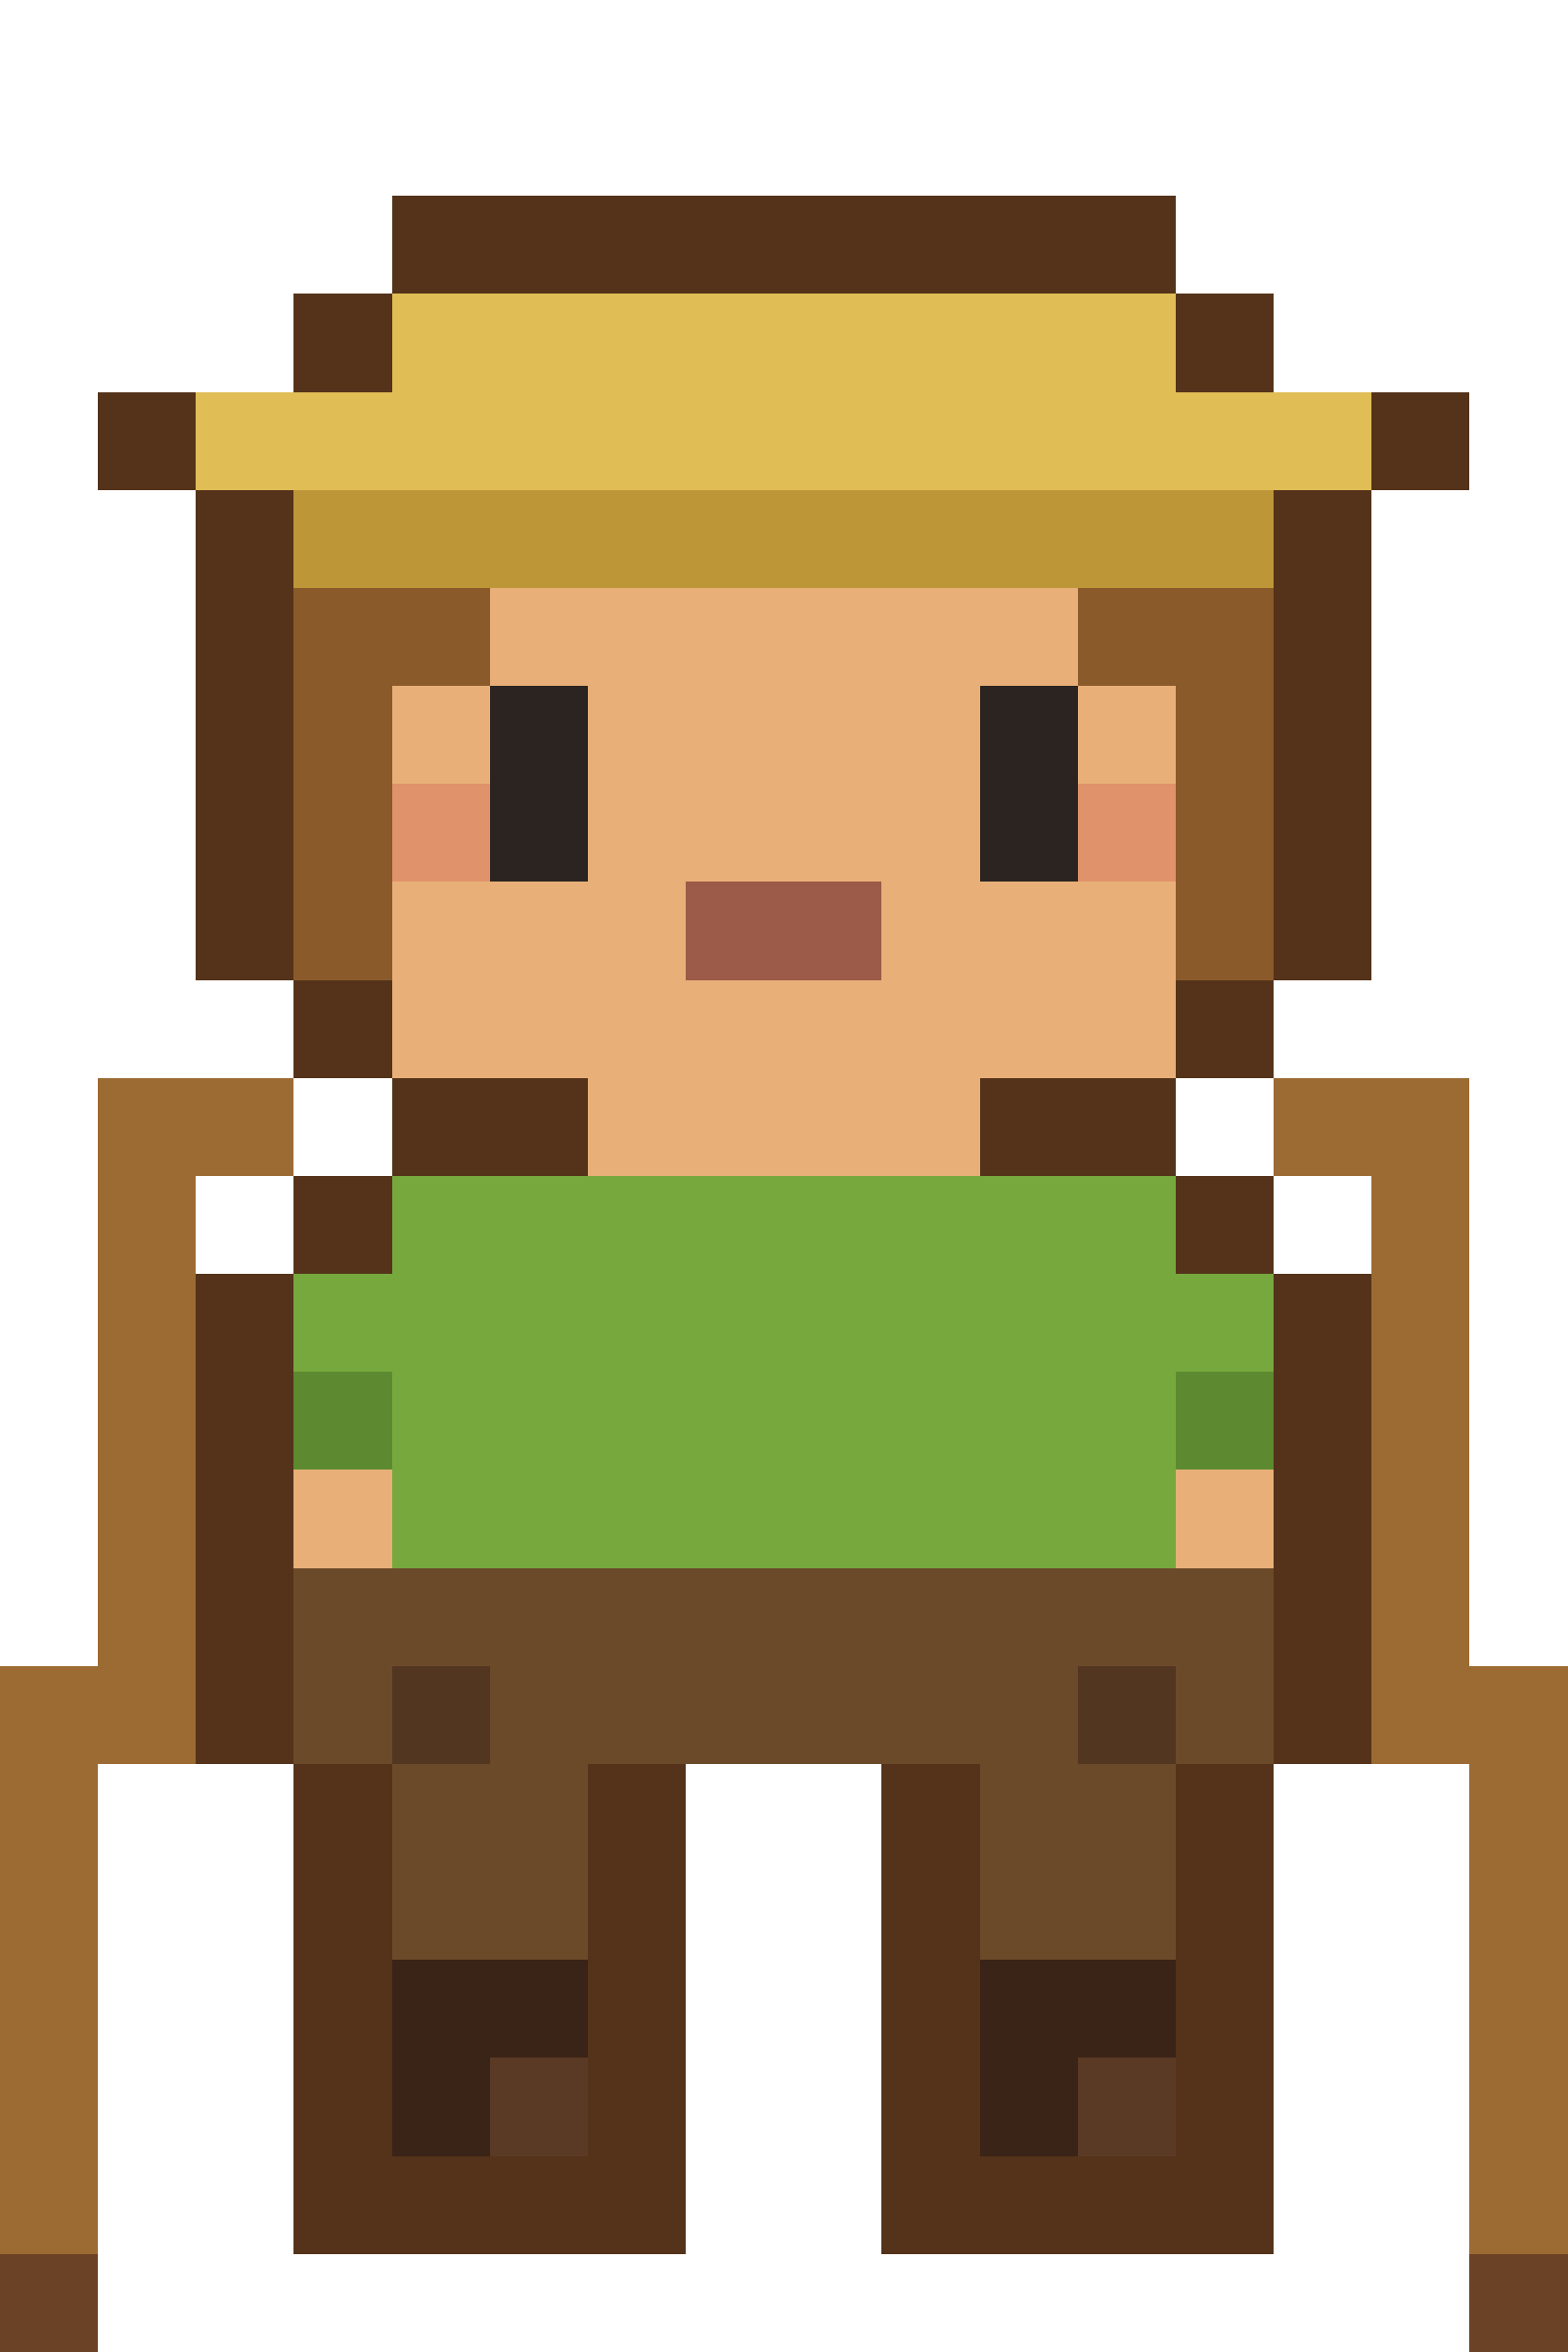
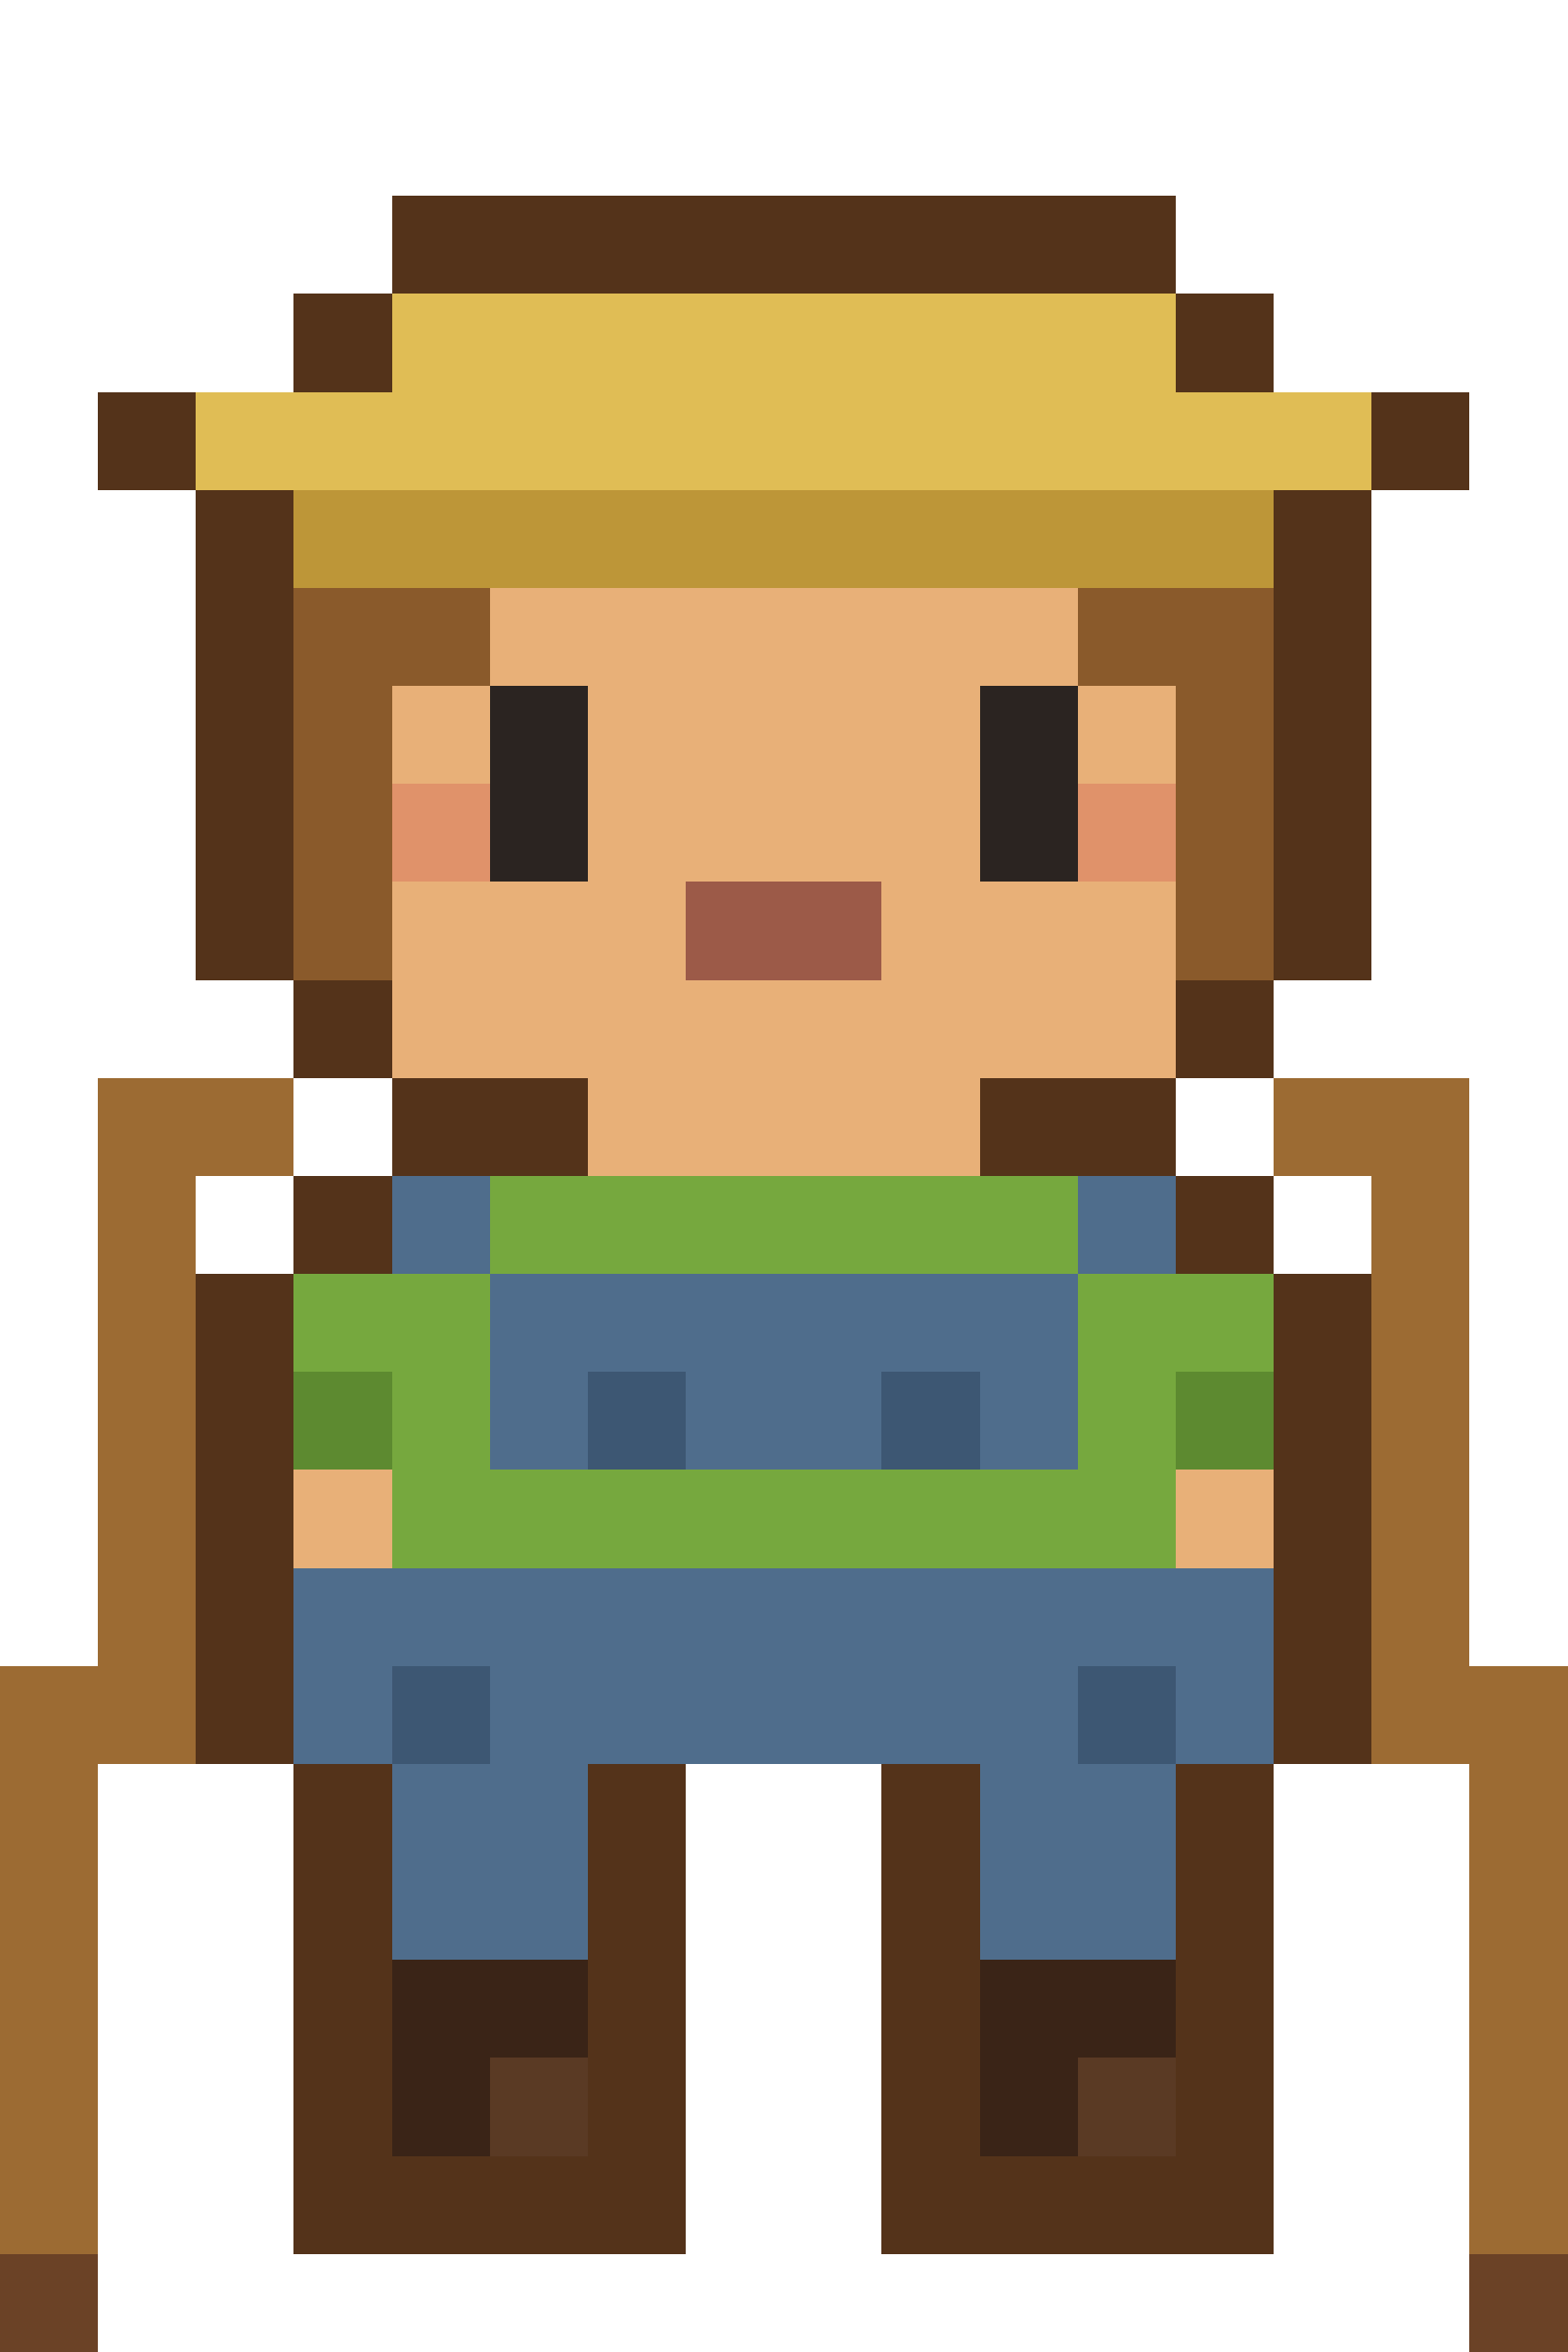
<svg xmlns="http://www.w3.org/2000/svg" viewBox="0 0 16 24" width="16" height="24" shape-rendering="crispEdges" aria-hidden="true" focusable="false">
  <rect x="4" y="2" width="1" height="1" fill="#54331a" />
  <rect x="5" y="2" width="1" height="1" fill="#54331a" />
  <rect x="6" y="2" width="1" height="1" fill="#54331a" />
  <rect x="7" y="2" width="1" height="1" fill="#54331a" />
  <rect x="8" y="2" width="1" height="1" fill="#54331a" />
  <rect x="9" y="2" width="1" height="1" fill="#54331a" />
  <rect x="10" y="2" width="1" height="1" fill="#54331a" />
  <rect x="11" y="2" width="1" height="1" fill="#54331a" />
  <rect x="3" y="3" width="1" height="1" fill="#54331a" />
  <rect x="4" y="3" width="1" height="1" fill="#e0bd55" />
  <rect x="5" y="3" width="1" height="1" fill="#e0bd55" />
  <rect x="6" y="3" width="1" height="1" fill="#e0bd55" />
  <rect x="7" y="3" width="1" height="1" fill="#e0bd55" />
  <rect x="8" y="3" width="1" height="1" fill="#e0bd55" />
  <rect x="9" y="3" width="1" height="1" fill="#e0bd55" />
  <rect x="10" y="3" width="1" height="1" fill="#e0bd55" />
  <rect x="11" y="3" width="1" height="1" fill="#e0bd55" />
  <rect x="12" y="3" width="1" height="1" fill="#54331a" />
  <rect x="1" y="4" width="1" height="1" fill="#54331a" />
  <rect x="2" y="4" width="1" height="1" fill="#e0bd55" />
  <rect x="3" y="4" width="1" height="1" fill="#e0bd55" />
  <rect x="4" y="4" width="1" height="1" fill="#e0bd55" />
  <rect x="5" y="4" width="1" height="1" fill="#e0bd55" />
  <rect x="6" y="4" width="1" height="1" fill="#e0bd55" />
  <rect x="7" y="4" width="1" height="1" fill="#e0bd55" />
  <rect x="8" y="4" width="1" height="1" fill="#e0bd55" />
  <rect x="9" y="4" width="1" height="1" fill="#e0bd55" />
  <rect x="10" y="4" width="1" height="1" fill="#e0bd55" />
  <rect x="11" y="4" width="1" height="1" fill="#e0bd55" />
  <rect x="12" y="4" width="1" height="1" fill="#e0bd55" />
  <rect x="13" y="4" width="1" height="1" fill="#e0bd55" />
  <rect x="14" y="4" width="1" height="1" fill="#54331a" />
  <rect x="2" y="5" width="1" height="1" fill="#54331a" />
  <rect x="3" y="5" width="1" height="1" fill="#bd9638" />
  <rect x="4" y="5" width="1" height="1" fill="#bd9638" />
  <rect x="5" y="5" width="1" height="1" fill="#bd9638" />
  <rect x="6" y="5" width="1" height="1" fill="#bd9638" />
  <rect x="7" y="5" width="1" height="1" fill="#bd9638" />
  <rect x="8" y="5" width="1" height="1" fill="#bd9638" />
  <rect x="9" y="5" width="1" height="1" fill="#bd9638" />
  <rect x="10" y="5" width="1" height="1" fill="#bd9638" />
  <rect x="11" y="5" width="1" height="1" fill="#bd9638" />
  <rect x="12" y="5" width="1" height="1" fill="#bd9638" />
  <rect x="13" y="5" width="1" height="1" fill="#54331a" />
  <rect x="2" y="6" width="1" height="1" fill="#54331a" />
  <rect x="3" y="6" width="1" height="1" fill="#8a5a2b" />
  <rect x="4" y="6" width="1" height="1" fill="#8a5a2b" />
  <rect x="5" y="6" width="1" height="1" fill="#e8b078" />
  <rect x="6" y="6" width="1" height="1" fill="#e8b078" />
  <rect x="7" y="6" width="1" height="1" fill="#e8b078" />
  <rect x="8" y="6" width="1" height="1" fill="#e8b078" />
  <rect x="9" y="6" width="1" height="1" fill="#e8b078" />
  <rect x="10" y="6" width="1" height="1" fill="#e8b078" />
  <rect x="11" y="6" width="1" height="1" fill="#8a5a2b" />
  <rect x="12" y="6" width="1" height="1" fill="#8a5a2b" />
  <rect x="13" y="6" width="1" height="1" fill="#54331a" />
  <rect x="2" y="7" width="1" height="1" fill="#54331a" />
  <rect x="3" y="7" width="1" height="1" fill="#8a5a2b" />
  <rect x="4" y="7" width="1" height="1" fill="#e8b078" />
  <rect x="5" y="7" width="1" height="1" fill="#2b2421" />
  <rect x="6" y="7" width="1" height="1" fill="#e8b078" />
  <rect x="7" y="7" width="1" height="1" fill="#e8b078" />
  <rect x="8" y="7" width="1" height="1" fill="#e8b078" />
  <rect x="9" y="7" width="1" height="1" fill="#e8b078" />
  <rect x="10" y="7" width="1" height="1" fill="#2b2421" />
  <rect x="11" y="7" width="1" height="1" fill="#e8b078" />
  <rect x="12" y="7" width="1" height="1" fill="#8a5a2b" />
  <rect x="13" y="7" width="1" height="1" fill="#54331a" />
  <rect x="2" y="8" width="1" height="1" fill="#54331a" />
  <rect x="3" y="8" width="1" height="1" fill="#8a5a2b" />
  <rect x="4" y="8" width="1" height="1" fill="#e0926a" />
  <rect x="5" y="8" width="1" height="1" fill="#2b2421" />
  <rect x="6" y="8" width="1" height="1" fill="#e8b078" />
  <rect x="7" y="8" width="1" height="1" fill="#e8b078" />
  <rect x="8" y="8" width="1" height="1" fill="#e8b078" />
  <rect x="9" y="8" width="1" height="1" fill="#e8b078" />
  <rect x="10" y="8" width="1" height="1" fill="#2b2421" />
  <rect x="11" y="8" width="1" height="1" fill="#e0926a" />
  <rect x="12" y="8" width="1" height="1" fill="#8a5a2b" />
  <rect x="13" y="8" width="1" height="1" fill="#54331a" />
  <rect x="2" y="9" width="1" height="1" fill="#54331a" />
  <rect x="3" y="9" width="1" height="1" fill="#8a5a2b" />
  <rect x="4" y="9" width="1" height="1" fill="#e8b078" />
  <rect x="5" y="9" width="1" height="1" fill="#e8b078" />
  <rect x="6" y="9" width="1" height="1" fill="#e8b078" />
  <rect x="7" y="9" width="1" height="1" fill="#9c5a48" />
  <rect x="8" y="9" width="1" height="1" fill="#9c5a48" />
  <rect x="9" y="9" width="1" height="1" fill="#e8b078" />
  <rect x="10" y="9" width="1" height="1" fill="#e8b078" />
  <rect x="11" y="9" width="1" height="1" fill="#e8b078" />
  <rect x="12" y="9" width="1" height="1" fill="#8a5a2b" />
  <rect x="13" y="9" width="1" height="1" fill="#54331a" />
  <rect x="3" y="10" width="1" height="1" fill="#54331a" />
  <rect x="4" y="10" width="1" height="1" fill="#e8b078" />
  <rect x="5" y="10" width="1" height="1" fill="#e8b078" />
  <rect x="6" y="10" width="1" height="1" fill="#e8b078" />
  <rect x="7" y="10" width="1" height="1" fill="#e8b078" />
  <rect x="8" y="10" width="1" height="1" fill="#e8b078" />
  <rect x="9" y="10" width="1" height="1" fill="#e8b078" />
  <rect x="10" y="10" width="1" height="1" fill="#e8b078" />
  <rect x="11" y="10" width="1" height="1" fill="#e8b078" />
  <rect x="12" y="10" width="1" height="1" fill="#54331a" />
  <rect x="1" y="11" width="1" height="1" fill="#9c6b33" />
  <rect x="2" y="11" width="1" height="1" fill="#9c6b33" />
  <rect x="4" y="11" width="1" height="1" fill="#54331a" />
  <rect x="5" y="11" width="1" height="1" fill="#54331a" />
  <rect x="6" y="11" width="1" height="1" fill="#e8b078" />
  <rect x="7" y="11" width="1" height="1" fill="#e8b078" />
  <rect x="8" y="11" width="1" height="1" fill="#e8b078" />
  <rect x="9" y="11" width="1" height="1" fill="#e8b078" />
  <rect x="10" y="11" width="1" height="1" fill="#54331a" />
  <rect x="11" y="11" width="1" height="1" fill="#54331a" />
  <rect x="13" y="11" width="1" height="1" fill="#9c6b33" />
  <rect x="14" y="11" width="1" height="1" fill="#9c6b33" />
  <rect x="1" y="12" width="1" height="1" fill="#9c6b33" />
  <rect x="3" y="12" width="1" height="1" fill="#54331a" />
-   <rect x="4" y="12" width="1" height="1" fill="#76a83e" />
+   <rect x="4" y="12" width="1" height="1" fill="#4f6d8c" />
  <rect x="5" y="12" width="1" height="1" fill="#76a83e" />
  <rect x="6" y="12" width="1" height="1" fill="#76a83e" />
  <rect x="7" y="12" width="1" height="1" fill="#76a83e" />
  <rect x="8" y="12" width="1" height="1" fill="#76a83e" />
  <rect x="9" y="12" width="1" height="1" fill="#76a83e" />
  <rect x="10" y="12" width="1" height="1" fill="#76a83e" />
-   <rect x="11" y="12" width="1" height="1" fill="#76a83e" />
+   <rect x="11" y="12" width="1" height="1" fill="#4f6d8c" />
  <rect x="12" y="12" width="1" height="1" fill="#54331a" />
  <rect x="14" y="12" width="1" height="1" fill="#9c6b33" />
  <rect x="1" y="13" width="1" height="1" fill="#9c6b33" />
  <rect x="2" y="13" width="1" height="1" fill="#54331a" />
  <rect x="3" y="13" width="1" height="1" fill="#76a83e" />
  <rect x="4" y="13" width="1" height="1" fill="#76a83e" />
-   <rect x="5" y="13" width="1" height="1" fill="#76a83e" />
-   <rect x="6" y="13" width="1" height="1" fill="#76a83e" />
-   <rect x="7" y="13" width="1" height="1" fill="#76a83e" />
-   <rect x="8" y="13" width="1" height="1" fill="#76a83e" />
-   <rect x="9" y="13" width="1" height="1" fill="#76a83e" />
-   <rect x="10" y="13" width="1" height="1" fill="#76a83e" />
+   <rect x="5" y="13" width="1" height="1" fill="#4f6d8c" />
+   <rect x="6" y="13" width="1" height="1" fill="#4f6d8c" />
+   <rect x="7" y="13" width="1" height="1" fill="#4f6d8c" />
+   <rect x="8" y="13" width="1" height="1" fill="#4f6d8c" />
+   <rect x="9" y="13" width="1" height="1" fill="#4f6d8c" />
+   <rect x="10" y="13" width="1" height="1" fill="#4f6d8c" />
  <rect x="11" y="13" width="1" height="1" fill="#76a83e" />
  <rect x="12" y="13" width="1" height="1" fill="#76a83e" />
  <rect x="13" y="13" width="1" height="1" fill="#54331a" />
  <rect x="14" y="13" width="1" height="1" fill="#9c6b33" />
  <rect x="1" y="14" width="1" height="1" fill="#9c6b33" />
  <rect x="2" y="14" width="1" height="1" fill="#54331a" />
  <rect x="3" y="14" width="1" height="1" fill="#5d8a30" />
  <rect x="4" y="14" width="1" height="1" fill="#76a83e" />
-   <rect x="5" y="14" width="1" height="1" fill="#76a83e" />
-   <rect x="6" y="14" width="1" height="1" fill="#76a83e" />
-   <rect x="7" y="14" width="1" height="1" fill="#76a83e" />
-   <rect x="8" y="14" width="1" height="1" fill="#76a83e" />
-   <rect x="9" y="14" width="1" height="1" fill="#76a83e" />
-   <rect x="10" y="14" width="1" height="1" fill="#76a83e" />
+   <rect x="5" y="14" width="1" height="1" fill="#4f6d8c" />
+   <rect x="6" y="14" width="1" height="1" fill="#3d5773" />
+   <rect x="7" y="14" width="1" height="1" fill="#4f6d8c" />
+   <rect x="8" y="14" width="1" height="1" fill="#4f6d8c" />
+   <rect x="9" y="14" width="1" height="1" fill="#3d5773" />
+   <rect x="10" y="14" width="1" height="1" fill="#4f6d8c" />
  <rect x="11" y="14" width="1" height="1" fill="#76a83e" />
  <rect x="12" y="14" width="1" height="1" fill="#5d8a30" />
  <rect x="13" y="14" width="1" height="1" fill="#54331a" />
  <rect x="14" y="14" width="1" height="1" fill="#9c6b33" />
  <rect x="1" y="15" width="1" height="1" fill="#9c6b33" />
  <rect x="2" y="15" width="1" height="1" fill="#54331a" />
  <rect x="3" y="15" width="1" height="1" fill="#e8b078" />
  <rect x="4" y="15" width="1" height="1" fill="#76a83e" />
  <rect x="5" y="15" width="1" height="1" fill="#76a83e" />
  <rect x="6" y="15" width="1" height="1" fill="#76a83e" />
  <rect x="7" y="15" width="1" height="1" fill="#76a83e" />
  <rect x="8" y="15" width="1" height="1" fill="#76a83e" />
  <rect x="9" y="15" width="1" height="1" fill="#76a83e" />
  <rect x="10" y="15" width="1" height="1" fill="#76a83e" />
  <rect x="11" y="15" width="1" height="1" fill="#76a83e" />
  <rect x="12" y="15" width="1" height="1" fill="#e8b078" />
  <rect x="13" y="15" width="1" height="1" fill="#54331a" />
  <rect x="14" y="15" width="1" height="1" fill="#9c6b33" />
  <rect x="1" y="16" width="1" height="1" fill="#9c6b33" />
  <rect x="2" y="16" width="1" height="1" fill="#54331a" />
-   <rect x="3" y="16" width="1" height="1" fill="#6b4a2a" />
-   <rect x="4" y="16" width="1" height="1" fill="#6b4a2a" />
-   <rect x="5" y="16" width="1" height="1" fill="#6b4a2a" />
-   <rect x="6" y="16" width="1" height="1" fill="#6b4a2a" />
-   <rect x="7" y="16" width="1" height="1" fill="#6b4a2a" />
-   <rect x="8" y="16" width="1" height="1" fill="#6b4a2a" />
-   <rect x="9" y="16" width="1" height="1" fill="#6b4a2a" />
-   <rect x="10" y="16" width="1" height="1" fill="#6b4a2a" />
-   <rect x="11" y="16" width="1" height="1" fill="#6b4a2a" />
-   <rect x="12" y="16" width="1" height="1" fill="#6b4a2a" />
+   <rect x="3" y="16" width="1" height="1" fill="#4f6d8c" />
+   <rect x="4" y="16" width="1" height="1" fill="#4f6d8c" />
+   <rect x="5" y="16" width="1" height="1" fill="#4f6d8c" />
+   <rect x="6" y="16" width="1" height="1" fill="#4f6d8c" />
+   <rect x="7" y="16" width="1" height="1" fill="#4f6d8c" />
+   <rect x="8" y="16" width="1" height="1" fill="#4f6d8c" />
+   <rect x="9" y="16" width="1" height="1" fill="#4f6d8c" />
+   <rect x="10" y="16" width="1" height="1" fill="#4f6d8c" />
+   <rect x="11" y="16" width="1" height="1" fill="#4f6d8c" />
+   <rect x="12" y="16" width="1" height="1" fill="#4f6d8c" />
  <rect x="13" y="16" width="1" height="1" fill="#54331a" />
  <rect x="14" y="16" width="1" height="1" fill="#9c6b33" />
  <rect x="0" y="17" width="1" height="1" fill="#9c6b33" />
  <rect x="1" y="17" width="1" height="1" fill="#9c6b33" />
  <rect x="2" y="17" width="1" height="1" fill="#54331a" />
-   <rect x="3" y="17" width="1" height="1" fill="#6b4a2a" />
-   <rect x="4" y="17" width="1" height="1" fill="#523620" />
-   <rect x="5" y="17" width="1" height="1" fill="#6b4a2a" />
-   <rect x="6" y="17" width="1" height="1" fill="#6b4a2a" />
-   <rect x="7" y="17" width="1" height="1" fill="#6b4a2a" />
-   <rect x="8" y="17" width="1" height="1" fill="#6b4a2a" />
-   <rect x="9" y="17" width="1" height="1" fill="#6b4a2a" />
-   <rect x="10" y="17" width="1" height="1" fill="#6b4a2a" />
-   <rect x="11" y="17" width="1" height="1" fill="#523620" />
-   <rect x="12" y="17" width="1" height="1" fill="#6b4a2a" />
+   <rect x="3" y="17" width="1" height="1" fill="#4f6d8c" />
+   <rect x="4" y="17" width="1" height="1" fill="#3d5773" />
+   <rect x="5" y="17" width="1" height="1" fill="#4f6d8c" />
+   <rect x="6" y="17" width="1" height="1" fill="#4f6d8c" />
+   <rect x="7" y="17" width="1" height="1" fill="#4f6d8c" />
+   <rect x="8" y="17" width="1" height="1" fill="#4f6d8c" />
+   <rect x="9" y="17" width="1" height="1" fill="#4f6d8c" />
+   <rect x="10" y="17" width="1" height="1" fill="#4f6d8c" />
+   <rect x="11" y="17" width="1" height="1" fill="#3d5773" />
+   <rect x="12" y="17" width="1" height="1" fill="#4f6d8c" />
  <rect x="13" y="17" width="1" height="1" fill="#54331a" />
  <rect x="14" y="17" width="1" height="1" fill="#9c6b33" />
  <rect x="15" y="17" width="1" height="1" fill="#9c6b33" />
  <rect x="0" y="18" width="1" height="1" fill="#9c6b33" />
  <rect x="3" y="18" width="1" height="1" fill="#54331a" />
-   <rect x="4" y="18" width="1" height="1" fill="#6b4a2a" />
-   <rect x="5" y="18" width="1" height="1" fill="#6b4a2a" />
+   <rect x="4" y="18" width="1" height="1" fill="#4f6d8c" />
+   <rect x="5" y="18" width="1" height="1" fill="#4f6d8c" />
  <rect x="6" y="18" width="1" height="1" fill="#54331a" />
  <rect x="9" y="18" width="1" height="1" fill="#54331a" />
-   <rect x="10" y="18" width="1" height="1" fill="#6b4a2a" />
-   <rect x="11" y="18" width="1" height="1" fill="#6b4a2a" />
+   <rect x="10" y="18" width="1" height="1" fill="#4f6d8c" />
+   <rect x="11" y="18" width="1" height="1" fill="#4f6d8c" />
  <rect x="12" y="18" width="1" height="1" fill="#54331a" />
  <rect x="15" y="18" width="1" height="1" fill="#9c6b33" />
  <rect x="0" y="19" width="1" height="1" fill="#9c6b33" />
  <rect x="3" y="19" width="1" height="1" fill="#54331a" />
-   <rect x="4" y="19" width="1" height="1" fill="#6b4a2a" />
-   <rect x="5" y="19" width="1" height="1" fill="#6b4a2a" />
+   <rect x="4" y="19" width="1" height="1" fill="#4f6d8c" />
+   <rect x="5" y="19" width="1" height="1" fill="#4f6d8c" />
  <rect x="6" y="19" width="1" height="1" fill="#54331a" />
  <rect x="9" y="19" width="1" height="1" fill="#54331a" />
-   <rect x="10" y="19" width="1" height="1" fill="#6b4a2a" />
-   <rect x="11" y="19" width="1" height="1" fill="#6b4a2a" />
+   <rect x="10" y="19" width="1" height="1" fill="#4f6d8c" />
+   <rect x="11" y="19" width="1" height="1" fill="#4f6d8c" />
  <rect x="12" y="19" width="1" height="1" fill="#54331a" />
  <rect x="15" y="19" width="1" height="1" fill="#9c6b33" />
  <rect x="0" y="20" width="1" height="1" fill="#9c6b33" />
  <rect x="3" y="20" width="1" height="1" fill="#54331a" />
  <rect x="4" y="20" width="1" height="1" fill="#3a2417" />
  <rect x="5" y="20" width="1" height="1" fill="#3a2417" />
  <rect x="6" y="20" width="1" height="1" fill="#54331a" />
  <rect x="9" y="20" width="1" height="1" fill="#54331a" />
  <rect x="10" y="20" width="1" height="1" fill="#3a2417" />
  <rect x="11" y="20" width="1" height="1" fill="#3a2417" />
  <rect x="12" y="20" width="1" height="1" fill="#54331a" />
  <rect x="15" y="20" width="1" height="1" fill="#9c6b33" />
  <rect x="0" y="21" width="1" height="1" fill="#9c6b33" />
  <rect x="3" y="21" width="1" height="1" fill="#54331a" />
  <rect x="4" y="21" width="1" height="1" fill="#3a2417" />
  <rect x="5" y="21" width="1" height="1" fill="#5a3a24" />
  <rect x="6" y="21" width="1" height="1" fill="#54331a" />
  <rect x="9" y="21" width="1" height="1" fill="#54331a" />
  <rect x="10" y="21" width="1" height="1" fill="#3a2417" />
  <rect x="11" y="21" width="1" height="1" fill="#5a3a24" />
  <rect x="12" y="21" width="1" height="1" fill="#54331a" />
  <rect x="15" y="21" width="1" height="1" fill="#9c6b33" />
  <rect x="0" y="22" width="1" height="1" fill="#9c6b33" />
  <rect x="3" y="22" width="1" height="1" fill="#54331a" />
  <rect x="4" y="22" width="1" height="1" fill="#54331a" />
  <rect x="5" y="22" width="1" height="1" fill="#54331a" />
  <rect x="6" y="22" width="1" height="1" fill="#54331a" />
  <rect x="9" y="22" width="1" height="1" fill="#54331a" />
  <rect x="10" y="22" width="1" height="1" fill="#54331a" />
  <rect x="11" y="22" width="1" height="1" fill="#54331a" />
  <rect x="12" y="22" width="1" height="1" fill="#54331a" />
  <rect x="15" y="22" width="1" height="1" fill="#9c6b33" />
  <rect x="0" y="23" width="1" height="1" fill="#6b4226" />
  <rect x="15" y="23" width="1" height="1" fill="#6b4226" />
</svg>
